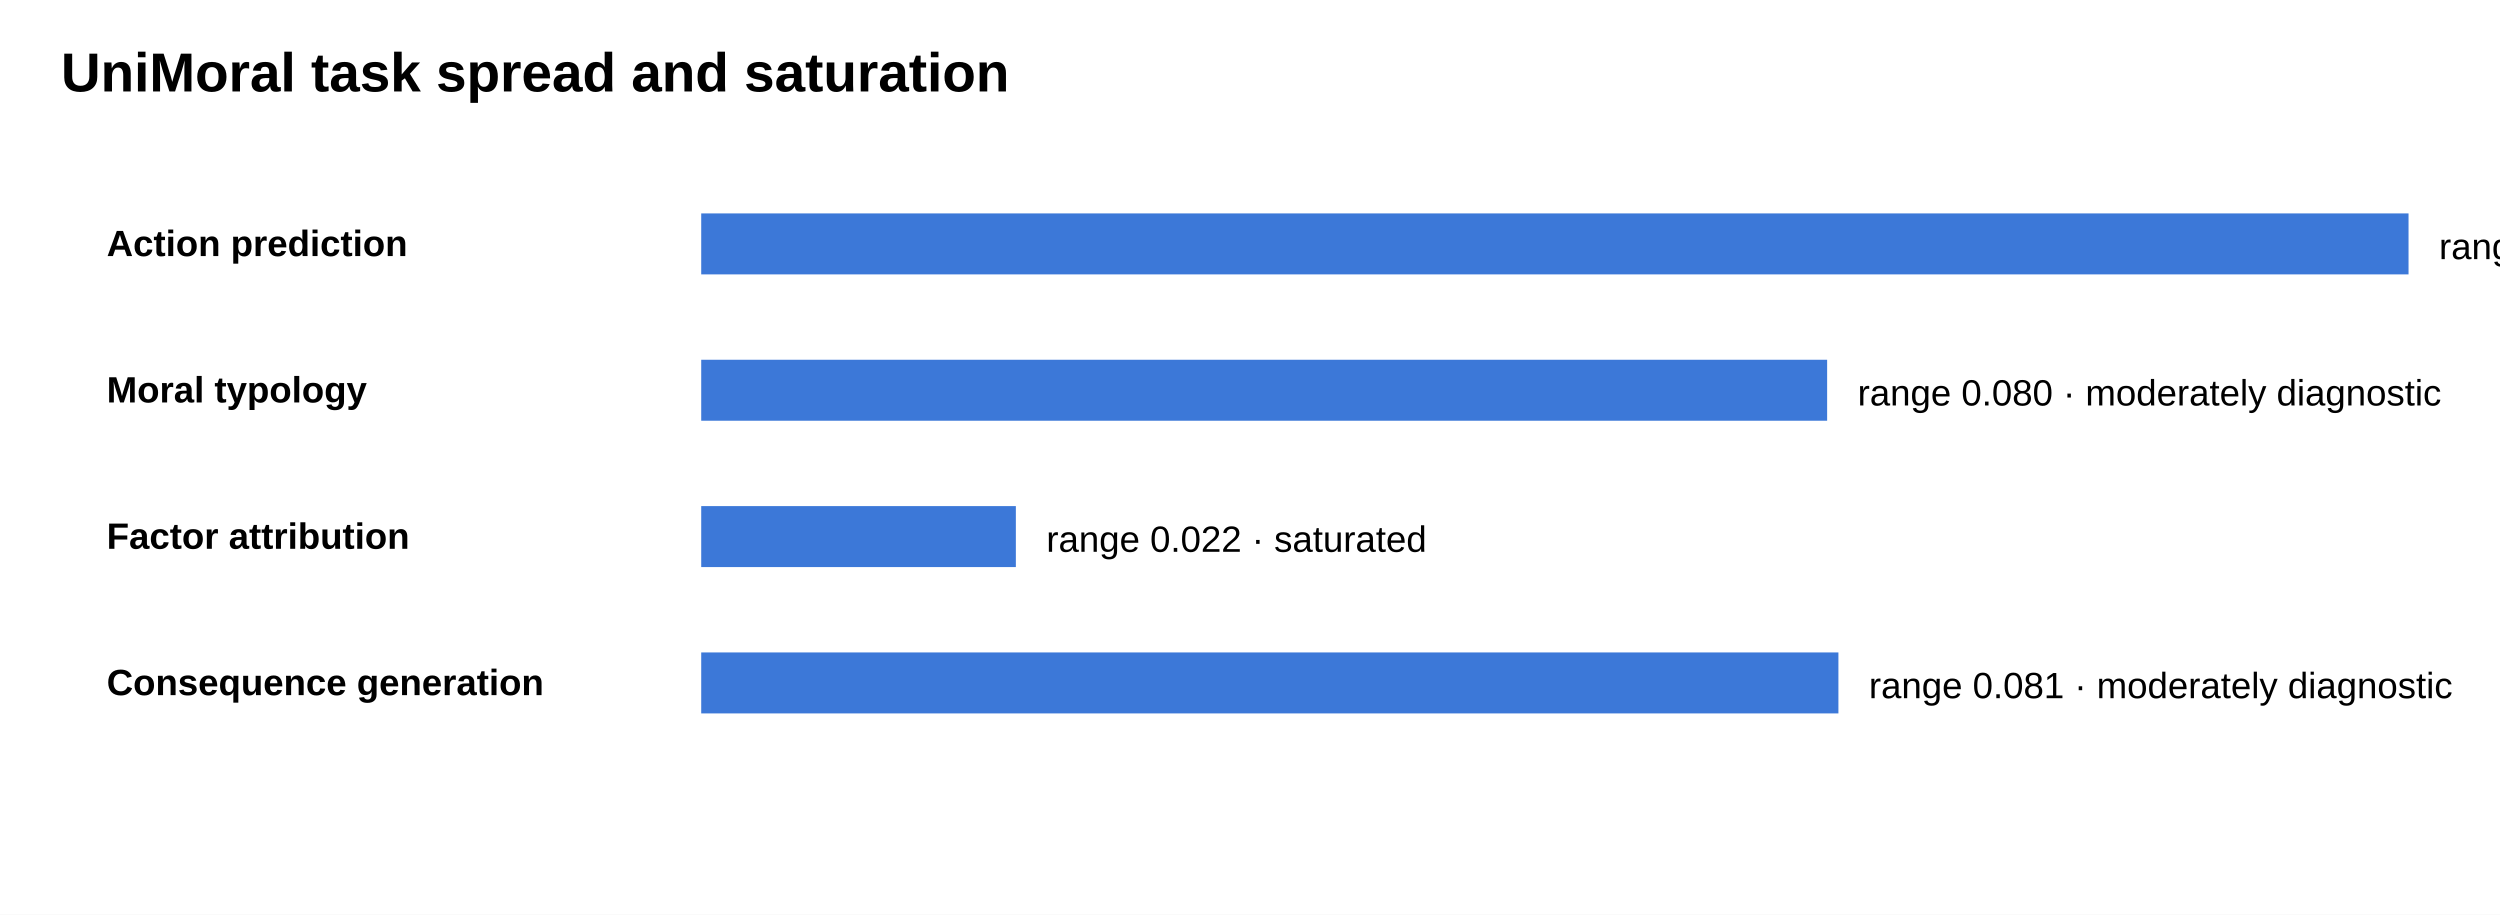
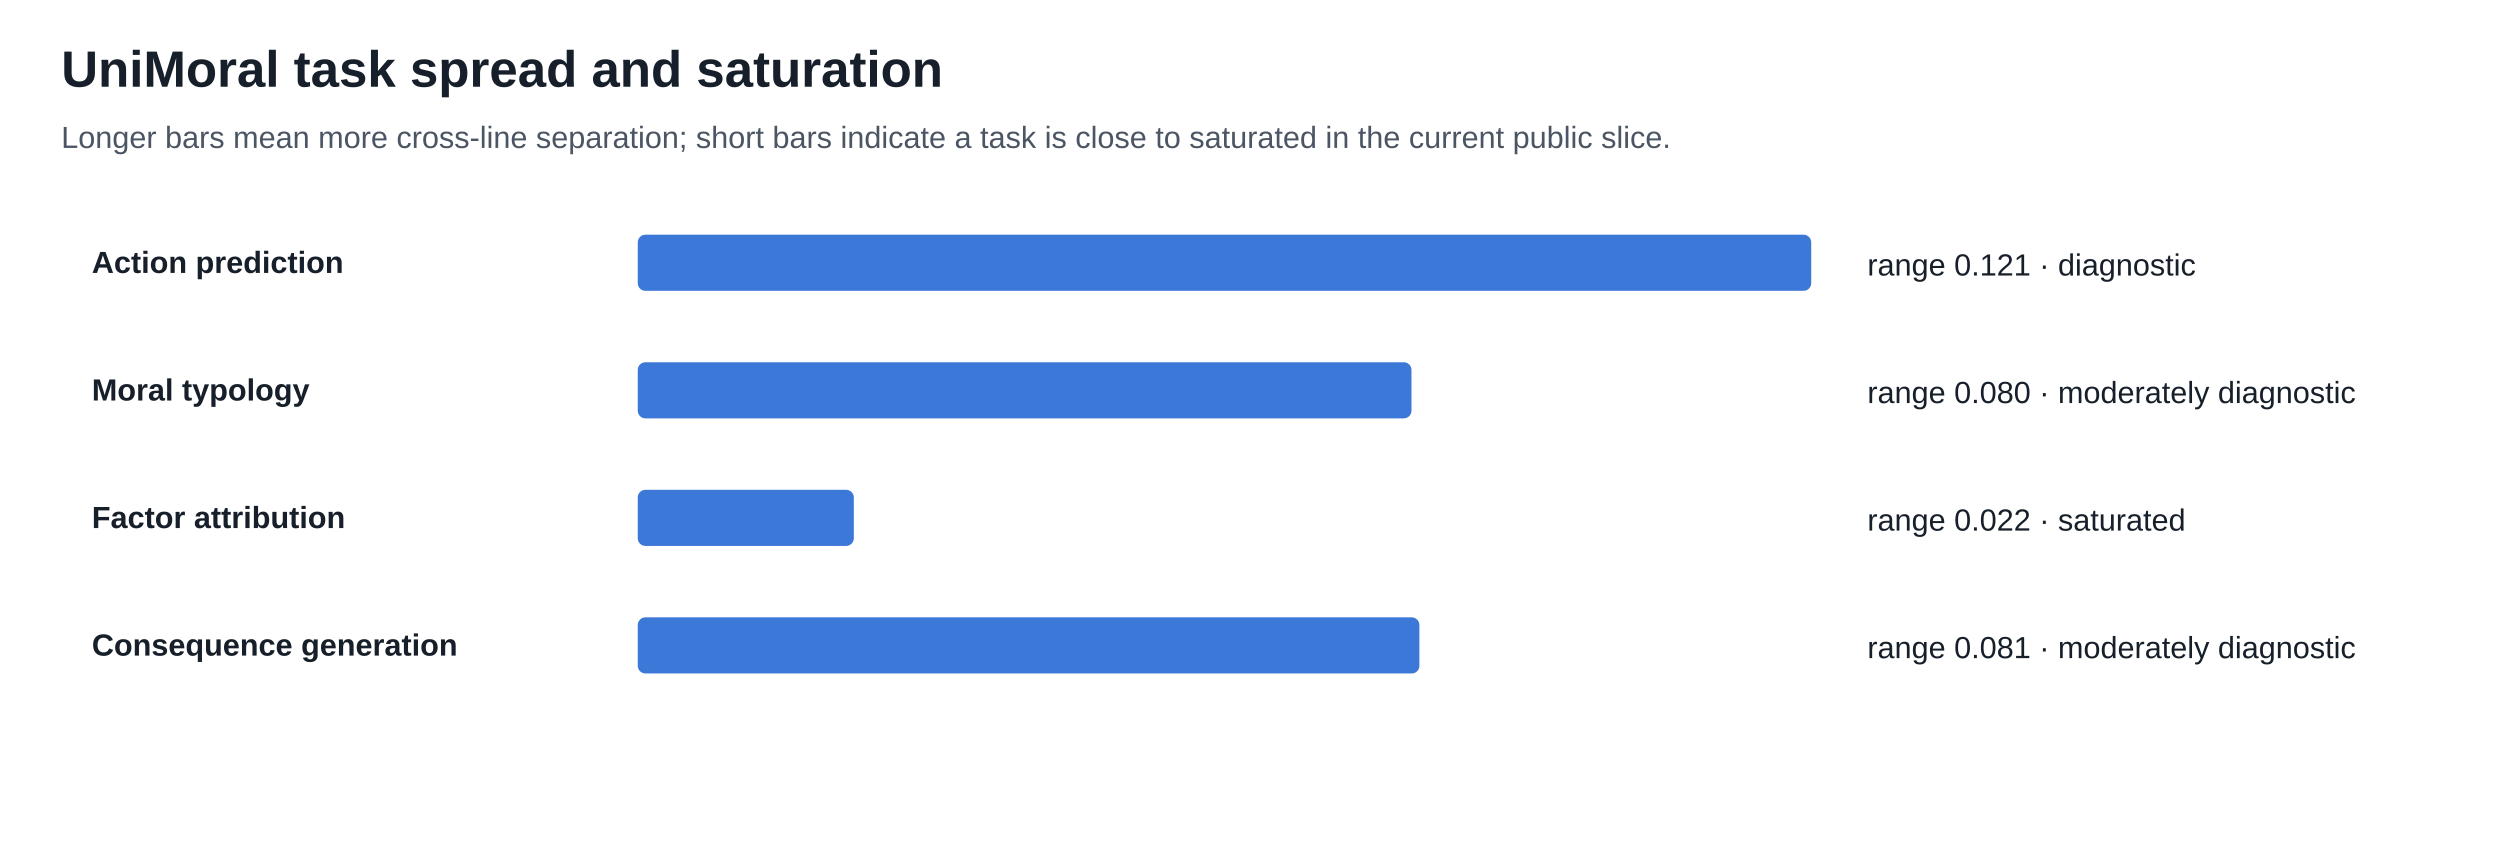
- <svg xmlns="http://www.w3.org/2000/svg" width="820" height="300" viewBox="0 0 820 300">
-   <style>text{font-family:Arial,sans-serif;font-size:12px}.title{font-size:18px;font-weight:700}.axis{font-weight:700}</style>
+ <svg xmlns="http://www.w3.org/2000/svg" width="980" height="330" viewBox="0 0 980 330">
+   <style>text{font-family:Arial,sans-serif;font-size:12px;fill:#17202a}.title{font-size:20px;font-weight:700}.subtitle{font-size:12px;fill:#4b5563}.axis{font-weight:700}</style>
  <rect width="100%" height="100%" fill="white" />
-   <text x="20" y="30" class="title">UniMoral task spread and saturation</text>
-   <text x="35" y="84" class="axis">Action prediction</text>
-   <rect x="230" y="70" width="560.0" height="20" fill="#3c78d8" />
-   <text x="800.0" y="85">range 0.121 · diagnostic</text>
-   <text x="35" y="132" class="axis">Moral typology</text>
-   <rect x="230" y="118" width="369.3" height="20" fill="#3c78d8" />
-   <text x="609.3" y="133">range 0.080 · moderately diagnostic</text>
-   <text x="35" y="180" class="axis">Factor attribution</text>
-   <rect x="230" y="166" width="103.2" height="20" fill="#3c78d8" />
-   <text x="343.2" y="181">range 0.022 · saturated</text>
-   <text x="35" y="228" class="axis">Consequence generation</text>
-   <rect x="230" y="214" width="373.0" height="20" fill="#3c78d8" />
-   <text x="613.0" y="229">range 0.081 · moderately diagnostic</text>
+   <text x="24" y="34" class="title">UniMoral task spread and saturation</text>
+   <text x="24" y="58" class="subtitle">Longer bars mean more cross-line separation; short bars indicate a task is close to saturated in the current public slice.</text>
+   <text x="36" y="107" class="axis">Action prediction</text>
+   <rect x="250" y="92" width="460.0" height="22" fill="#3c78d8" rx="3" />
+   <text x="732" y="108">range 0.121 · diagnostic</text>
+   <text x="36" y="157" class="axis">Moral typology</text>
+   <rect x="250" y="142" width="303.3" height="22" fill="#3c78d8" rx="3" />
+   <text x="732" y="158">range 0.080 · moderately diagnostic</text>
+   <text x="36" y="207" class="axis">Factor attribution</text>
+   <rect x="250" y="192" width="84.7" height="22" fill="#3c78d8" rx="3" />
+   <text x="732" y="208">range 0.022 · saturated</text>
+   <text x="36" y="257" class="axis">Consequence generation</text>
+   <rect x="250" y="242" width="306.4" height="22" fill="#3c78d8" rx="3" />
+   <text x="732" y="258">range 0.081 · moderately diagnostic</text>
</svg>
